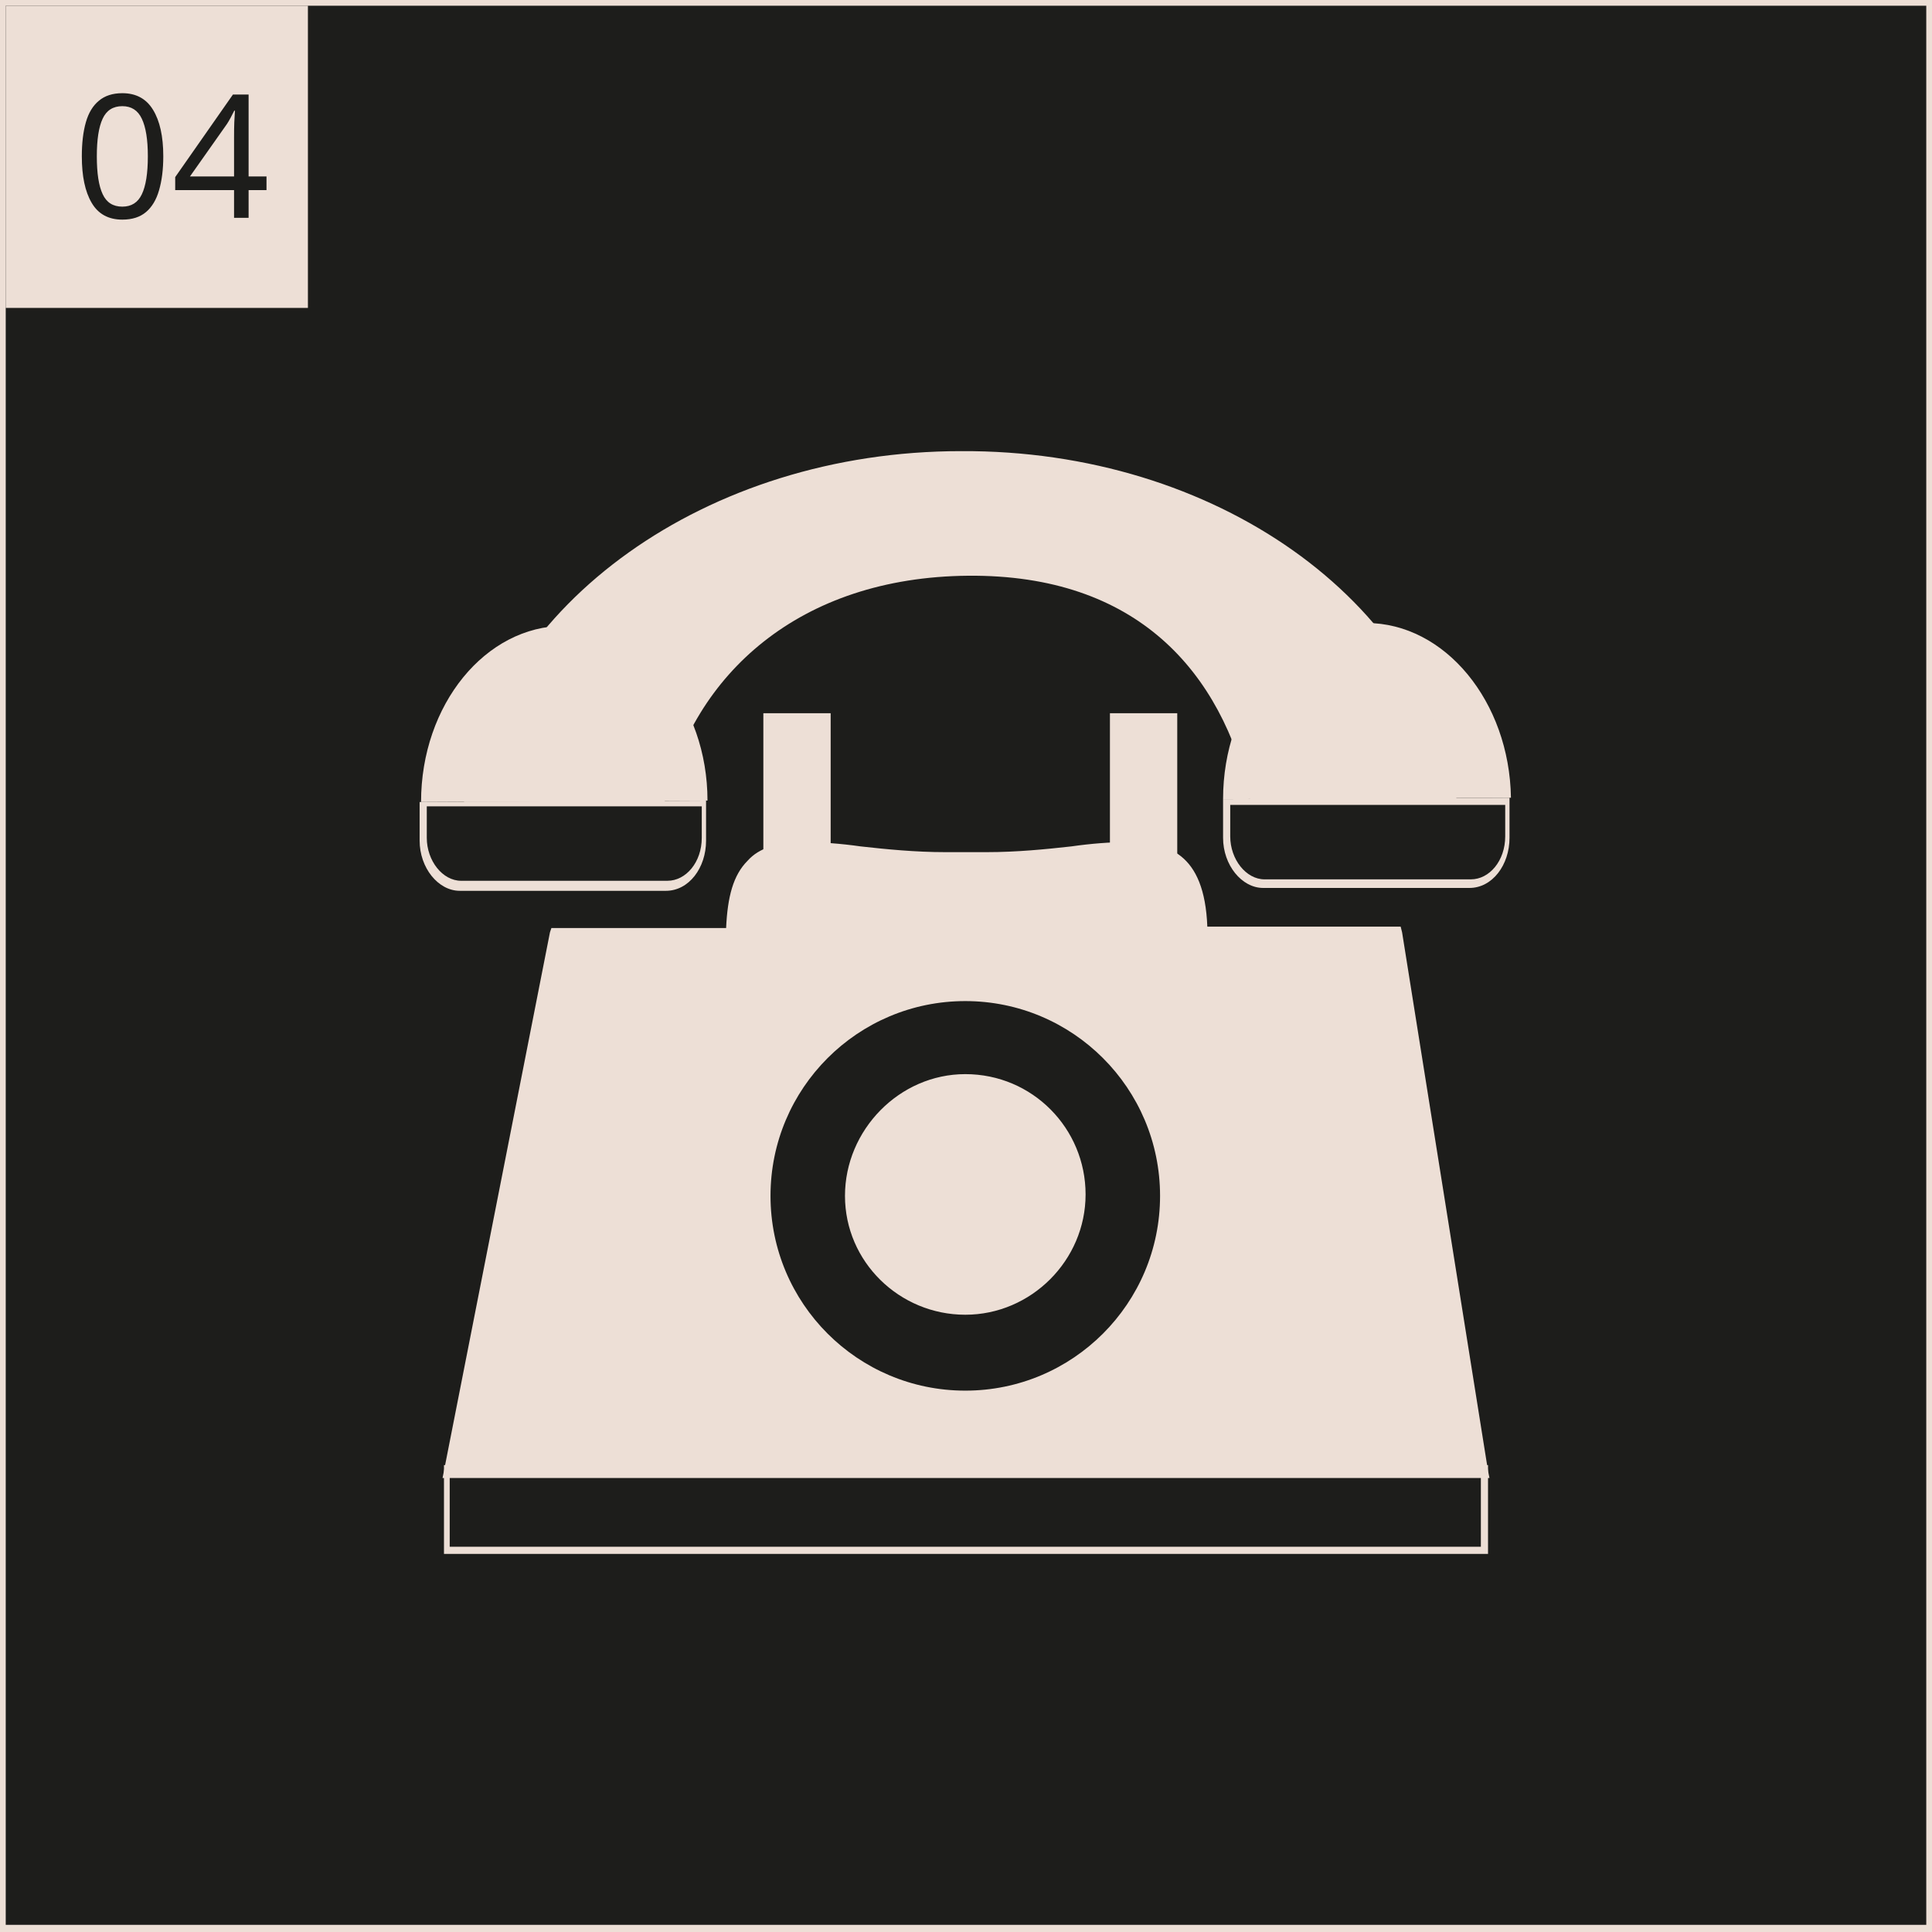
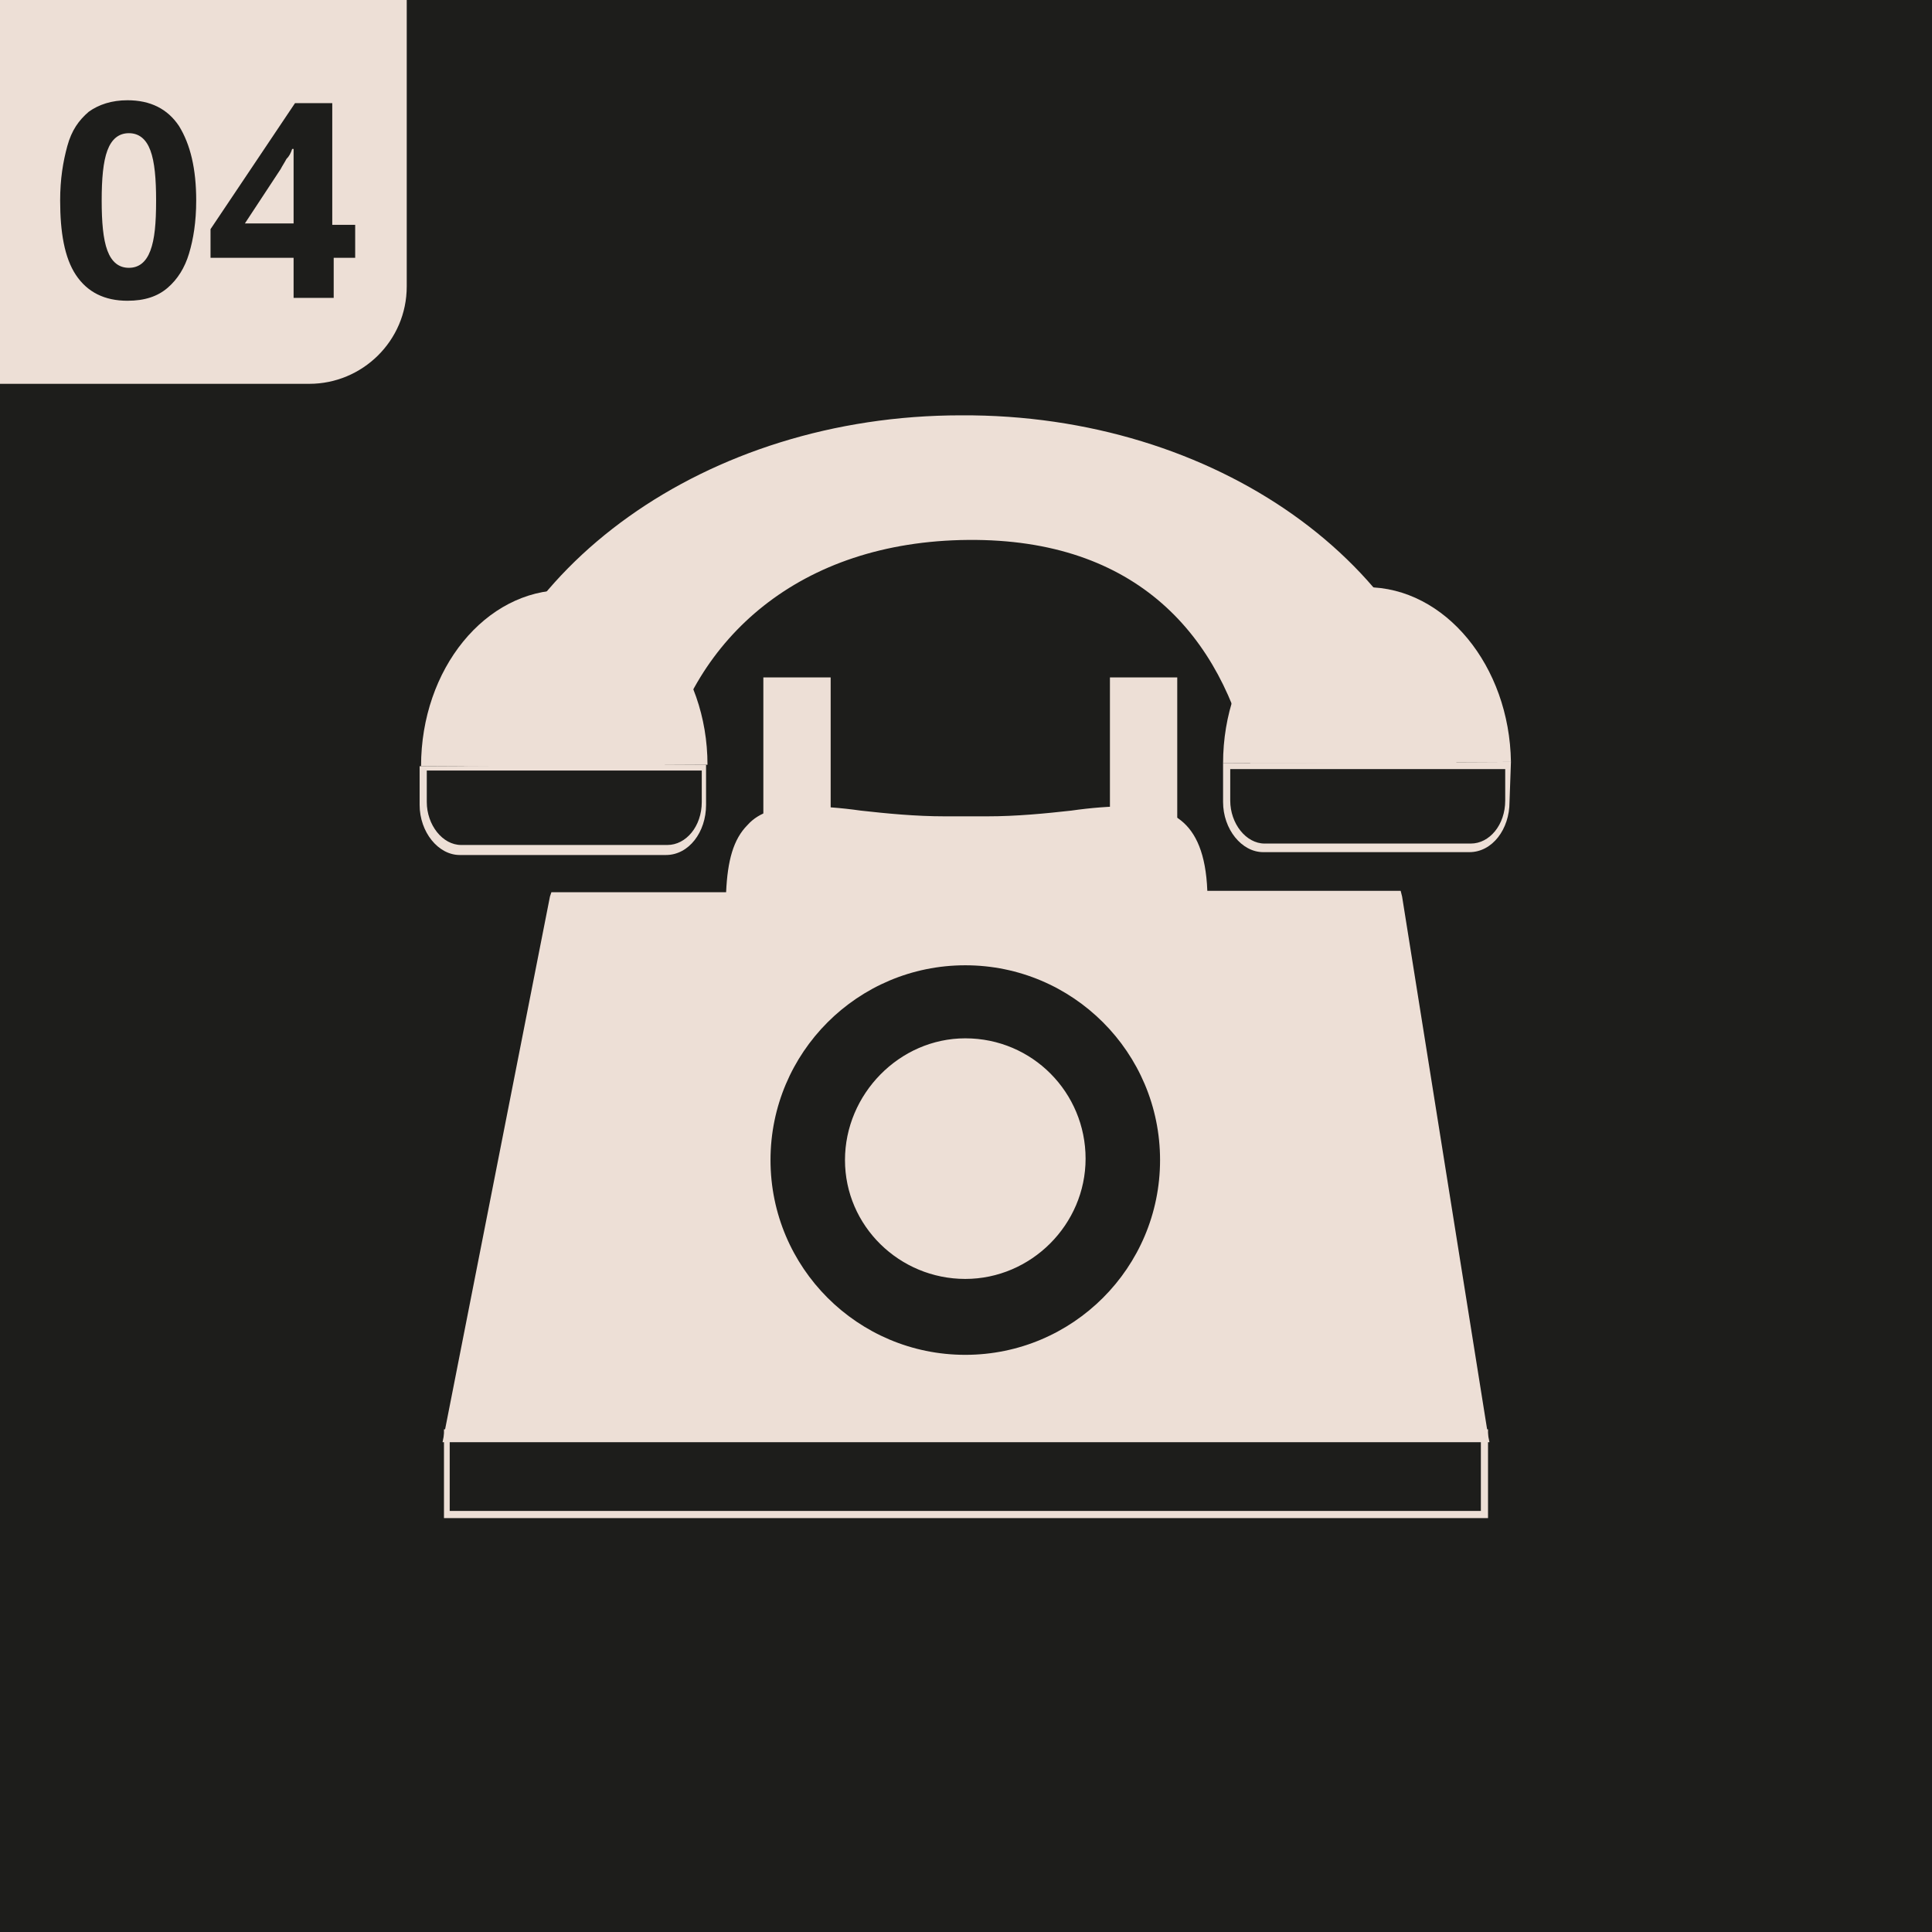
- <svg xmlns="http://www.w3.org/2000/svg" version="1.1" id="Layer_1" x="0px" y="0px" viewBox="0 0 134.9 134.9" style="enable-background:new 0 0 134.9 134.9;" xml:space="preserve">
+ <svg xmlns="http://www.w3.org/2000/svg" version="1.1" id="Capa_1" x="0px" y="0px" viewBox="0 0 134.9 134.9" style="enable-background:new 0 0 134.9 134.9;" xml:space="preserve">
  <style type="text/css">
	.st0{fill:#1D1D1B;}
	.st1{fill:#EDDFD6;}
- 	.st2{font-family:'MyriadPro-Regular';}
- 	.st3{font-size:12px;}
- 	.st4{fill:#EDDFD6;stroke:#1D1D1B;stroke-width:0.42;stroke-miterlimit:10;}
+ 	.st2{fill:#222222;}
+ 	.st3{fill:#EDDFD6;stroke:#1D1D1B;stroke-width:0.42;stroke-linecap:round;stroke-linejoin:round;}
+ 	.st4{fill:#1D1D1B;stroke:#EDDFD6;stroke-width:0.42;stroke-miterlimit:10;}
+ 	.st5{fill:none;stroke:#1D1D1B;stroke-width:0.42;stroke-miterlimit:10;}
+ 	.st6{fill:#00AEEF;}
+ 	.st7{enable-background:new    ;}
+ 	.st8{fill:#EDDFD6;stroke:#1D1D1B;stroke-width:0.644;stroke-miterlimit:10;}
+ 	.st9{fill:#EDDFD6;stroke:#1D1D1B;stroke-width:0.607;stroke-miterlimit:10;}
+ 	.st10{fill:#EDDFD6;stroke:#1D1D1B;stroke-width:0.51;stroke-miterlimit:10;}
+ 	.st11{fill:#EDDFD6;stroke:#1D1D1B;stroke-width:0.42;stroke-miterlimit:10;}
+ 	.st12{font-family:'NotoSans-Bold';}
+ 	.st13{font-size:19px;}
</style>
-   <g id="a">
- </g>
-   <g id="b">
-     <g id="c">
+   <g id="_x30_4">
+     <rect x="-0.2" y="-0.1" class="st0" width="135.2" height="135.2" />
+     <g>
+       <circle class="st11" cx="67.4" cy="81" r="9.3" />
+       <g>
+         <rect x="53.5" y="47.5" class="st1" width="4.3" height="10" />
+         <path class="st1" d="M57.6,47.7v9.6h-3.9v-9.6L57.6,47.7 M58,47.3h-4.7v10.4H58V47.3L58,47.3z" />
+       </g>
+       <g>
+         <rect x="77.7" y="47.5" class="st1" width="4.3" height="10" />
+         <path class="st1" d="M81.8,47.7v9.6h-3.9v-9.6L81.8,47.7 M82.2,47.3h-4.7v10.4h4.7V47.3L82.2,47.3z" />
+       </g>
+       <g>
+         <path class="st1" d="M31.2,100.4l7.5-38h12.2c0.1-5,2.2-6,5.3-6c1.2,0,2.5,0.1,3.9,0.3c1.8,0.2,3.8,0.4,5.9,0.4h2.9     c2.2,0,4.2-0.2,5.9-0.4c1.4-0.2,2.8-0.3,3.9-0.3c3.1,0,5.2,1,5.3,6h13.6l6.1,38H31.2z" />
+         <path class="st1" d="M78.8,56.7c3.2,0,5.1,1.1,5.1,6h13.6l6,37.6h-72l7.4-37.6H51c0-4.9,1.9-6,5.1-6c2.5,0,5.9,0.7,9.8,0.7h2.9     C72.8,57.4,76.2,56.7,78.8,56.7 M78.7,56.3L78.7,56.3c-1.2,0-2.5,0.1-3.9,0.3C73,56.8,71,57,68.9,57H66c-2.1,0-4.1-0.2-5.9-0.4     c-1.4-0.2-2.8-0.3-3.9-0.3c-1.9,0-3.2,0.4-4,1.3c-1,1-1.4,2.5-1.5,4.7H38.5l-0.1,0.3L31,100.2l-0.1,0.5H104l-0.1-0.5l-6-37.6     l-0.1-0.4H84.3C84.1,57,81.5,56.3,78.7,56.3L78.7,56.3L78.7,56.3z" />
+       </g>
+       <path class="st1" d="M103.4,100.2v5.3h-72v-5.3H103.4 M103.9,99.8H31v6.2h72.9V99.8L103.9,99.8L103.9,99.8z" />
+       <circle class="st0" cx="67.4" cy="81" r="13.6" />
+       <g>
+         <circle class="st1" cx="67.4" cy="81" r="8.7" />
+         <path class="st0" d="M67.4,72.5c4.7,0,8.4,3.8,8.4,8.4s-3.8,8.4-8.4,8.4S59,85.6,59,81S62.8,72.5,67.4,72.5 M67.4,72.1     c-4.9,0-8.9,4-8.9,8.9s4,8.9,8.9,8.9s8.9-4,8.9-8.9S72.3,72.1,67.4,72.1L67.4,72.1z" />
+       </g>
      <g>
        <g>
-           <rect x="0.2" y="0.2" class="st0" width="134.5" height="134.5" />
-           <path class="st1" d="M134.5,0.4v134H0.4V0.4H134.5 M134.9,0H0v134.9h134.9L134.9,0L134.9,0L134.9,0z" />
-         </g>
-         <rect x="0.4" y="0.4" class="st1" width="21.1" height="21.1" />
-         <text transform="matrix(1 0 0 1 5.12 15.21)" class="st0 st2 st3">04</text>
-         <circle class="st4" cx="67.4" cy="83.5" r="9.3" />
-         <g>
-           <rect x="53.5" y="50" class="st1" width="4.3" height="10" />
-           <path class="st1" d="M57.6,50.2v9.6h-3.9v-9.6H57.6 M58,49.8h-4.7v10.4H58V49.8L58,49.8z" />
+           <path class="st1" d="M49,53.8V56c0,1.7-1.1,3-2.4,3H32.2c-1.3,0-2.4-1.4-2.4-3v-2.2H49 M49.4,53.4l-20.1,0.1v2.7      c0,1.9,1.3,3.5,2.8,3.5l0,0h14.4c1.6,0,2.8-1.6,2.8-3.5v-2.8H49.4L49.4,53.4z" />
+           <path class="st1" d="M29.4,53.5c0-6.8,4.5-12.3,10-12.3s10,5.5,10,12.2C49.5,53.4,29.4,53.5,29.4,53.5z" />
        </g>
        <g>
-           <rect x="77.7" y="50" class="st1" width="4.3" height="10" />
-           <path class="st1" d="M81.8,50.2v9.6h-3.9v-9.6H81.8 M82.2,49.8h-4.7v10.4h4.7V49.8L82.2,49.8z" />
+           <path class="st1" d="M105.1,53.7v2.2c0,1.7-1.1,3-2.4,3H88.3c-1.3,0-2.4-1.4-2.4-3v-2.2H105.1 M105.5,53.2l-20.1,0.1V56      c0,1.9,1.3,3.5,2.8,3.5l0,0h14.4c1.6,0,2.8-1.6,2.8-3.5L105.5,53.2L105.5,53.2L105.5,53.2z" />
+           <path class="st1" d="M85.4,53.3c0-6.8,4.5-12.3,10-12.3s10,5.5,10.1,12.2L85.4,53.3z" />
        </g>
-         <g>
-           <path class="st1" d="M31.2,102.9l7.5-38h12.2c0.1-5,2.2-6,5.3-6c1.2,0,2.5,0.1,3.9,0.3c1.8,0.2,3.8,0.4,5.9,0.4h2.9      c2.2,0,4.2-0.2,5.9-0.4c1.4-0.2,2.8-0.3,3.9-0.3c3.1,0,5.2,1,5.3,6h13.6l6.1,38H31.2z" />
-           <path class="st1" d="M78.8,59.2c3.2,0,5.1,1.1,5.1,6h13.6l6,37.6h-72l7.4-37.6H51c0-4.9,1.9-6,5.1-6c2.5,0,5.9,0.7,9.8,0.7h2.9      C72.8,59.9,76.2,59.2,78.8,59.2 M78.7,58.8L78.7,58.8c-1.2,0-2.5,0.1-3.9,0.3c-1.8,0.2-3.8,0.4-5.9,0.4H66      c-2.1,0-4.1-0.2-5.9-0.4c-1.4-0.2-2.8-0.3-3.9-0.3c-1.9,0-3.2,0.4-4,1.3c-1,1-1.4,2.5-1.5,4.7H38.5l-0.1,0.3L31,102.7l-0.1,0.5      h73.1l-0.1-0.5l-6-37.6l-0.1-0.4H84.3C84.1,59.5,81.5,58.8,78.7,58.8L78.7,58.8L78.7,58.8z" />
-         </g>
-         <path class="st1" d="M103.4,102.7v5.3h-72v-5.3H103.4 M103.9,102.3H31v6.2h72.9L103.9,102.3L103.9,102.3L103.9,102.3z" />
-         <circle class="st0" cx="67.4" cy="83.5" r="13.6" />
-         <g>
-           <circle class="st1" cx="67.4" cy="83.5" r="8.7" />
-           <path class="st0" d="M67.4,75c4.7,0,8.4,3.8,8.4,8.4s-3.8,8.4-8.4,8.4S59,88.1,59,83.5S62.8,75,67.4,75 M67.4,74.6      c-4.9,0-8.9,4-8.9,8.9s4,8.9,8.9,8.9s8.9-4,8.9-8.9S72.3,74.6,67.4,74.6L67.4,74.6z" />
-         </g>
-         <g>
-           <g>
-             <path class="st1" d="M49,56.3v2.2c0,1.7-1.1,3-2.4,3l-14.4,0c-1.3,0-2.4-1.4-2.4-3v-2.2L49,56.3 M49.4,55.9l-20.1,0.1v2.7       c0,1.9,1.3,3.5,2.8,3.5l0,0l14.4,0c1.6,0,2.8-1.6,2.8-3.5V55.9L49.4,55.9L49.4,55.9z" />
-             <path class="st1" d="M29.4,56c0-6.8,4.5-12.3,10-12.3s10,5.5,10,12.2C49.5,55.9,29.4,56,29.4,56z" />
-           </g>
-           <g>
-             <path class="st1" d="M105.1,56.2v2.2c0,1.7-1.1,3-2.4,3l-14.4,0c-1.3,0-2.4-1.4-2.4-3v-2.2L105.1,56.2 M105.5,55.7l-20.1,0.1       v2.7c0,1.9,1.3,3.5,2.8,3.5l0,0l14.4,0c1.6,0,2.8-1.6,2.8-3.5V55.7L105.5,55.7L105.5,55.7z" />
-             <path class="st1" d="M85.4,55.8c0-6.8,4.5-12.3,10-12.3c5.5,0,10,5.5,10.1,12.2L85.4,55.8z" />
-           </g>
-           <path class="st1" d="M67.1,31.5c-17.8,0-32.5,10.7-34.7,24.5l14,0c2-8.9,9.4-15.7,21.2-15.8s17.7,6.7,19.7,15.6l14.4,0      C99.6,42,84.9,31.4,67.1,31.5L67.1,31.5z" />
-         </g>
+         <path class="st1" d="M67.1,29c-17.8,0-32.5,10.7-34.7,24.5h14c2-8.9,9.4-15.7,21.2-15.8s17.7,6.7,19.7,15.6h14.4     C99.6,39.5,84.9,28.9,67.1,29L67.1,29z" />
+       </g>
+     </g>
+     <g>
+       <path class="st1" d="M-0.1-0.1h28.5V20c0,3.8-3.1,6.8-6.8,6.8H-0.1V-0.1z" />
+       <text transform="matrix(1 0 0 1 3.95 -5.661)" class="st0 st12 st13">04</text>
+       <g>
+         <path class="st0" d="M13.7,14c0,1.5-0.2,2.7-0.5,3.7s-0.8,1.8-1.5,2.4C11,20.7,10.1,21,8.9,21c-1.6,0-2.8-0.6-3.6-1.8     S4.2,16.2,4.2,14c0-1.5,0.2-2.7,0.5-3.8s0.8-1.8,1.5-2.4C6.9,7.3,7.8,7,8.9,7c1.6,0,2.8,0.6,3.6,1.8C13.3,10.1,13.7,11.8,13.7,14     z M7.1,14c0,1.5,0.1,2.7,0.4,3.5c0.3,0.8,0.8,1.2,1.5,1.2c0.7,0,1.2-0.4,1.5-1.2c0.3-0.8,0.4-1.9,0.4-3.5c0-1.5-0.1-2.7-0.4-3.5     c-0.3-0.8-0.8-1.2-1.5-1.2c-0.7,0-1.2,0.4-1.5,1.2C7.2,11.3,7.1,12.5,7.1,14z" />
+         <path class="st0" d="M24.9,18h-1.6v2.8h-2.8V18h-5.8v-2l5.9-8.8h2.6v8.5h1.6V18z M20.5,15.7v-2.3c0-0.3,0-0.6,0-1.1     c0-0.4,0-0.8,0-1.2c0-0.4,0-0.6,0-0.7h-0.1c-0.1,0.3-0.2,0.5-0.4,0.7c-0.1,0.2-0.3,0.5-0.4,0.7l-2.5,3.8H20.5z" />
      </g>
    </g>
  </g>
</svg>
